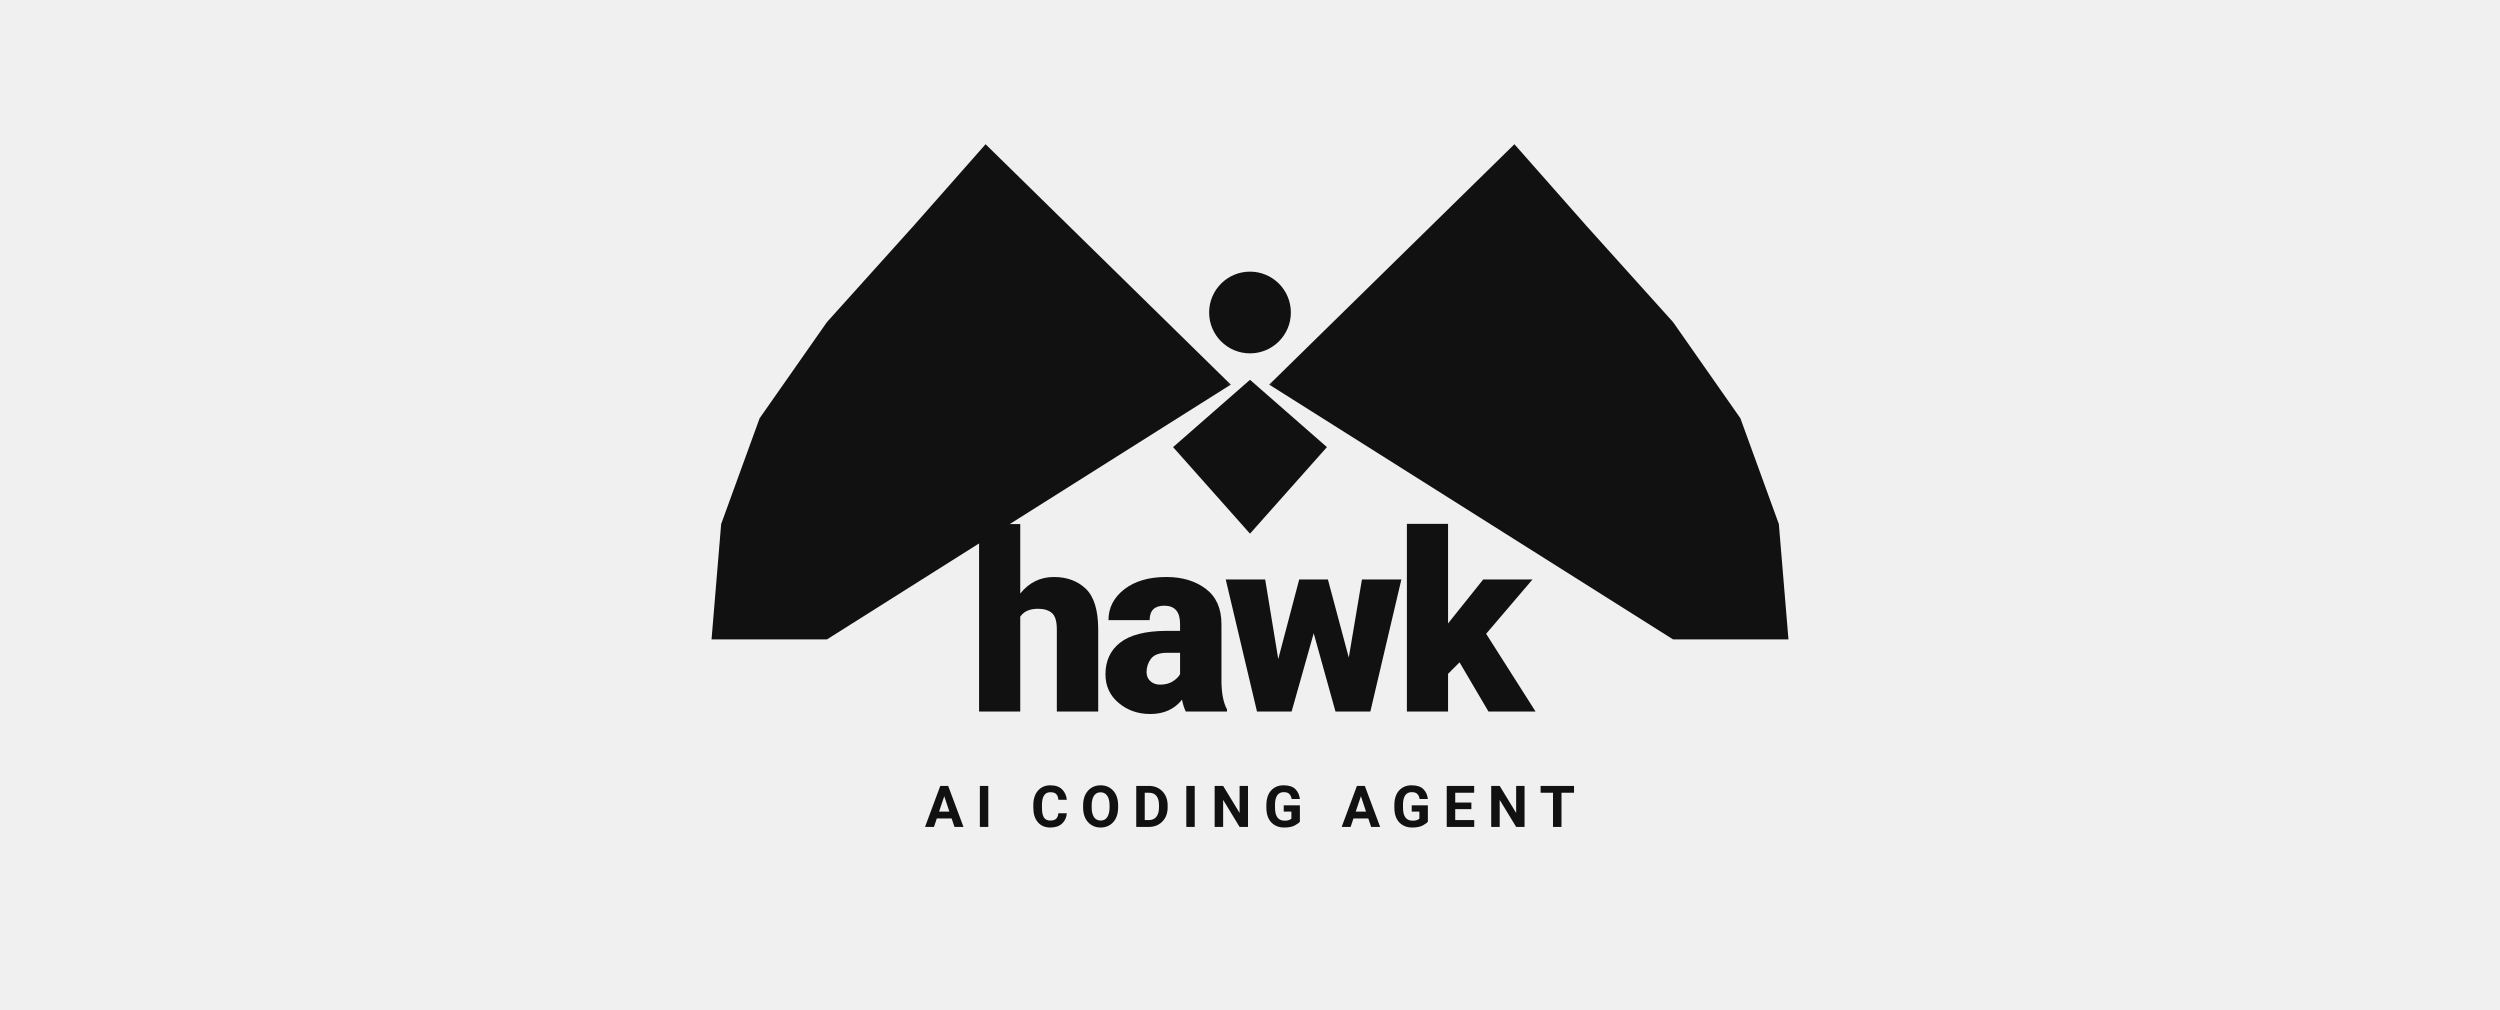
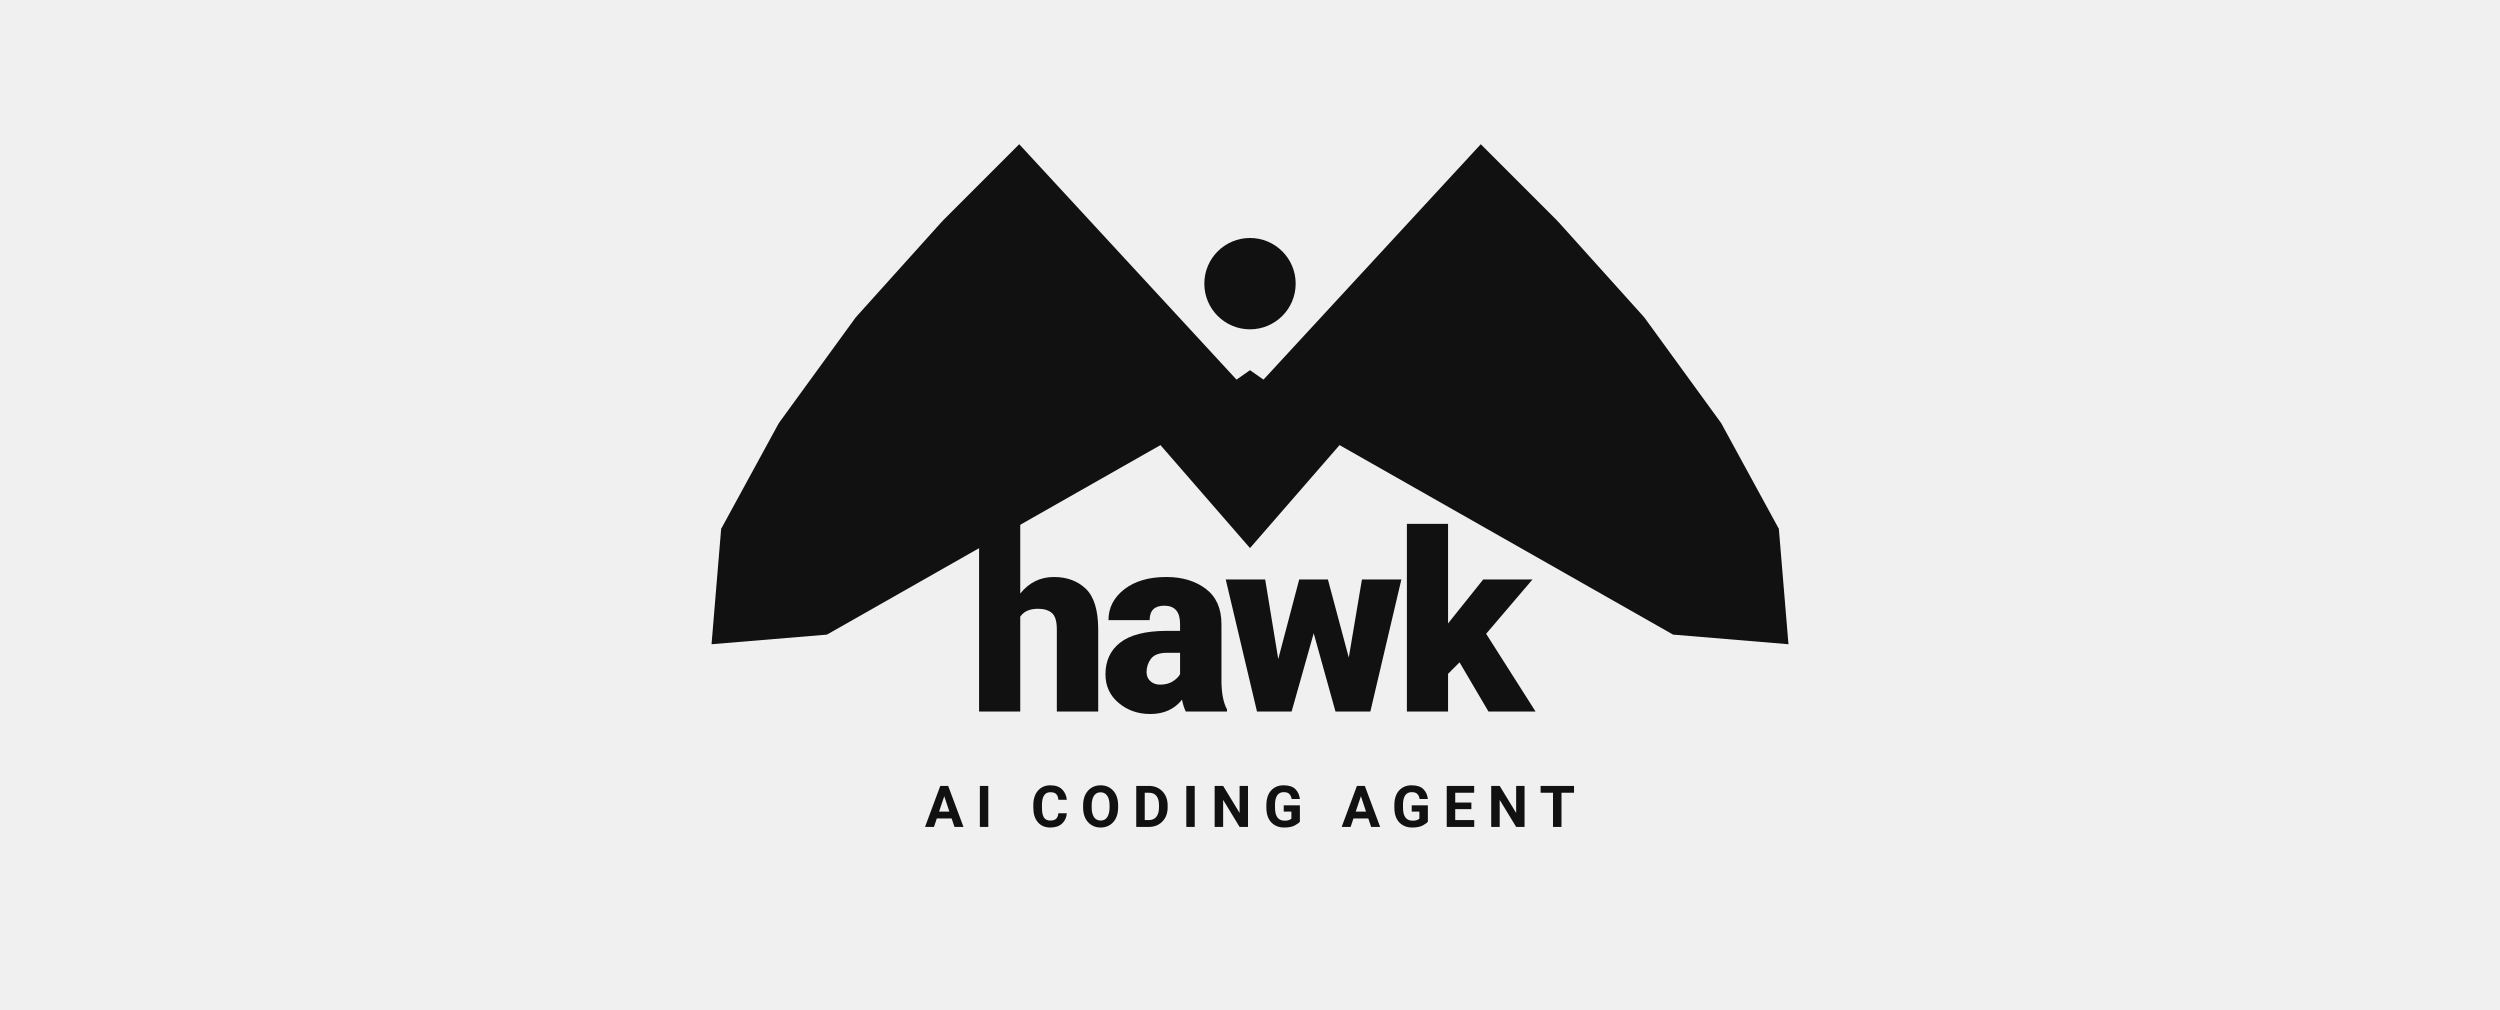
<svg xmlns="http://www.w3.org/2000/svg" viewBox="0 0 520 210" width="520" height="210" role="img" aria-labelledby="title desc">
  <style>
    .mark { fill: #111111; }
    .text { fill: #111111; }

    @media (prefers-color-scheme: dark) {
      .mark { fill: #ffffff; }
      .text { fill: #ffffff; }
    }
  </style>
-   <g transform="translate(260, 85)">
-     <polygon class="mark" points="-4,-5 -55,-55 -70,-38 -58,-25" />
-     <polygon class="mark" points="-4,-5 -70,-38 -88,-18 -72,-3" />
-     <polygon class="mark" points="-4,-5 -88,-18 -102,2 -84,15" />
-     <polygon class="mark" points="-4,-5 -102,2 -110,24 -88,32" />
-     <polygon class="mark" points="-4,-5 -110,24 -112,48 -88,48" />
-     <polygon class="mark" points="4,-5 55,-55 70,-38 58,-25" />
-     <polygon class="mark" points="4,-5 70,-38 88,-18 72,-3" />
-     <polygon class="mark" points="4,-5 88,-18 102,2 84,15" />
-     <polygon class="mark" points="4,-5 102,2 110,24 88,32" />
-     <polygon class="mark" points="4,-5 110,24 112,48 88,48" />
-     <polygon class="mark" points="0,-6 -16,8 0,26 16,8" />
-     <circle class="mark" cx="0" cy="-20" r="8.5" />
-     <polygon class="mark" points="0,-28 -4,-20 0,-13 4,-20" />
+   <g transform="translate(260, 82)">
+     <polygon class="mark" points="0,0 -48,-52 -64,-36 -52,-22" />
+     <polygon class="mark" points="0,0 -64,-36 -82,-16 -66,-2" />
+     <polygon class="mark" points="0,0 -82,-16 -98,6 -80,16" />
+     <polygon class="mark" points="0,0 -98,6 -110,28 -88,34" />
+     <polygon class="mark" points="0,0 -110,28 -112,52 -88,50" />
+     <polygon class="mark" points="0,0 48,-52 64,-36 52,-22" />
+     <polygon class="mark" points="0,0 64,-36 82,-16 66,-2" />
+     <polygon class="mark" points="0,0 82,-16 98,6 80,16" />
+     <polygon class="mark" points="0,0 98,6 110,28 88,34" />
+     <polygon class="mark" points="0,0 110,28 112,52 88,50" />
+     <polygon class="mark" points="0,-5 -20,9 0,32 20,9" />
+     <circle class="mark" cx="0" cy="-23" r="9.5" />
+     <polygon class="mark" points="0,-31 -5.5,-23 0,-15 5.5,-23" />
  </g>
  <text x="260" y="148" font-family="-apple-system, BlinkMacSystemFont, 'Segoe UI', Roboto, Helvetica, Arial, sans-serif" font-size="52" font-weight="800" letter-spacing="-2" text-anchor="middle" class="text">hawk</text>
  <text x="260" y="172" font-family="-apple-system, BlinkMacSystemFont, 'Segoe UI', Roboto, Helvetica, Arial, sans-serif" font-size="12" font-weight="600" letter-spacing="2.5" text-anchor="middle" class="text">AI CODING AGENT</text>
</svg>
